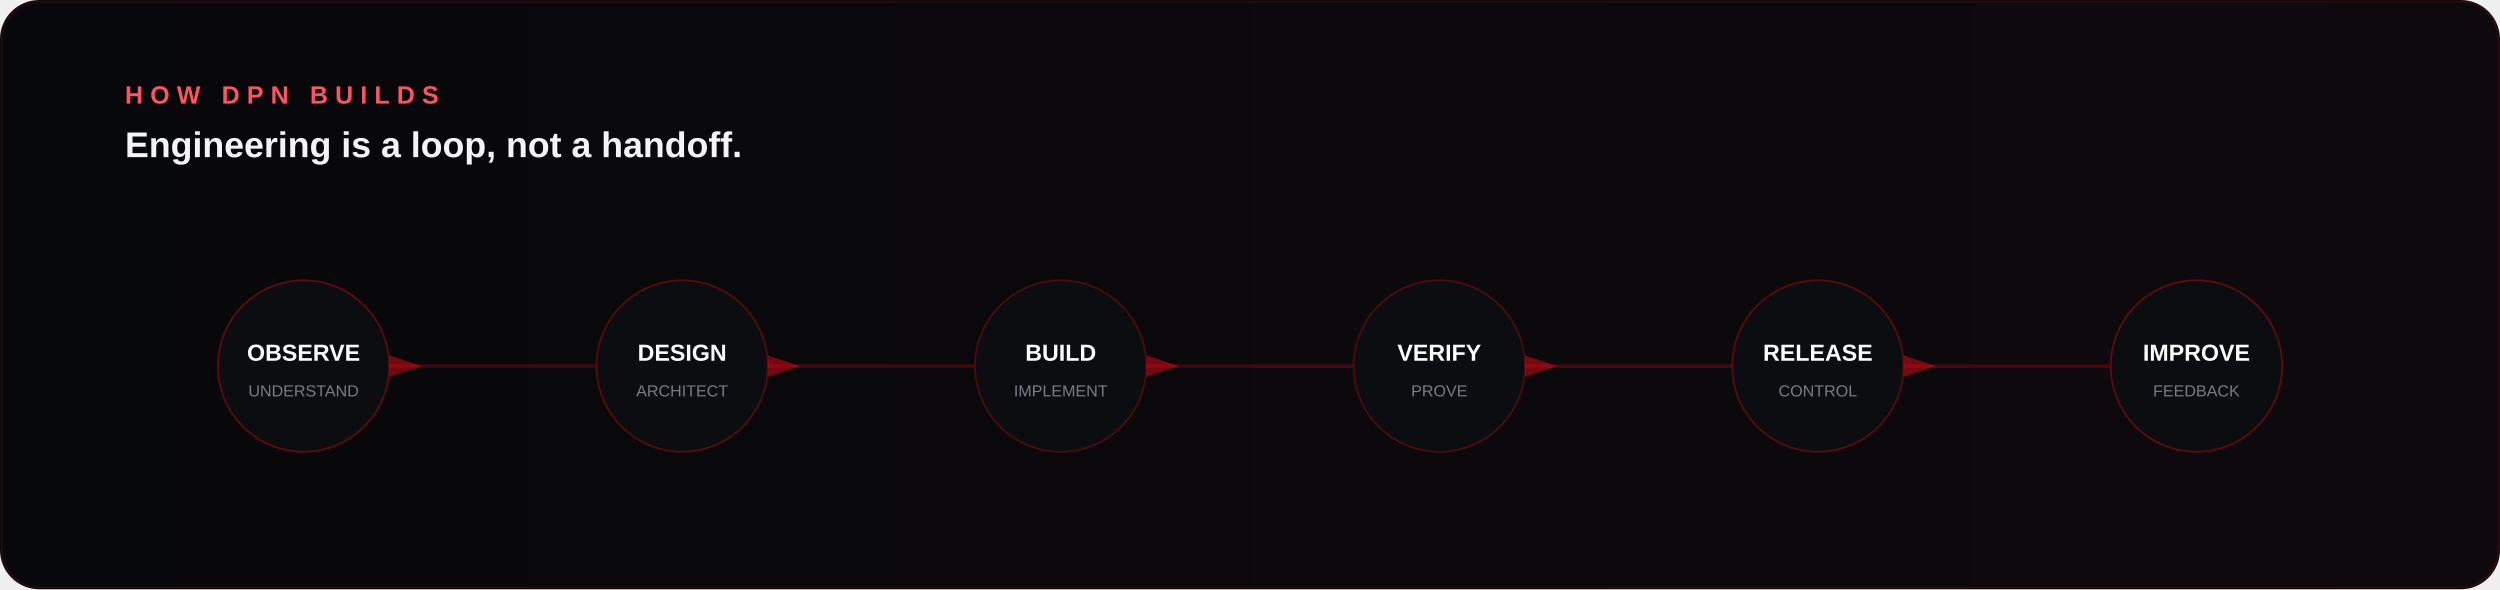
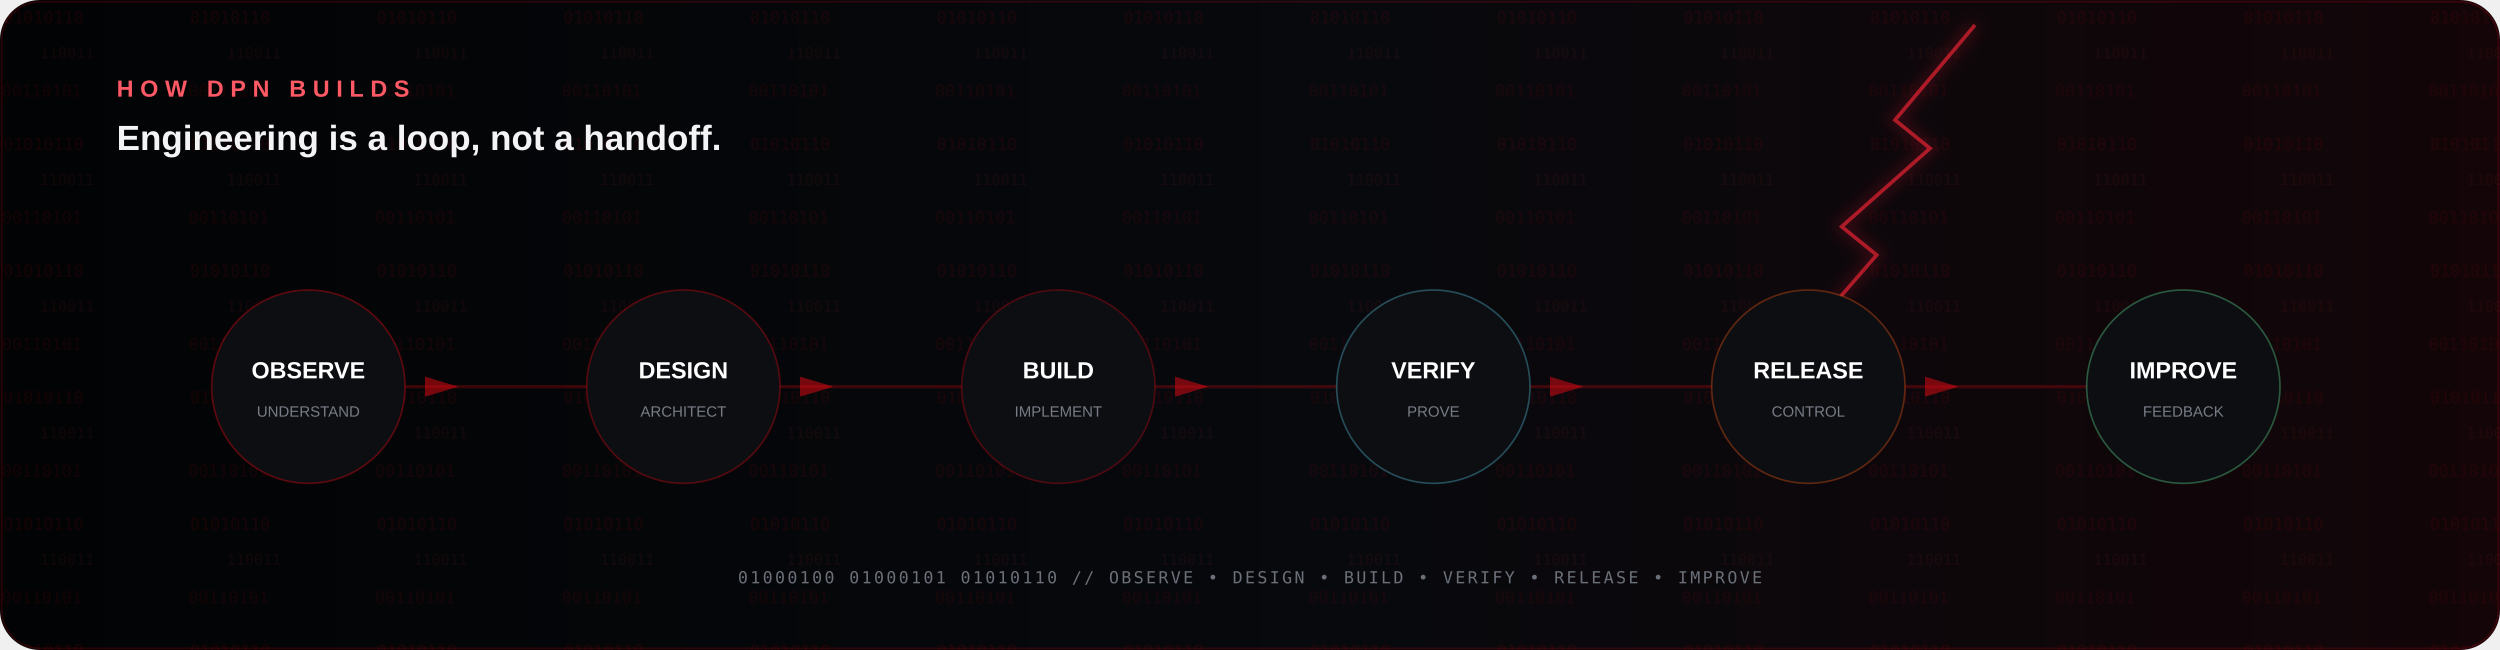
- <svg xmlns="http://www.w3.org/2000/svg" width="1400" height="330" viewBox="0 0 1400 330">
+ <svg xmlns="http://www.w3.org/2000/svg" width="1500" height="390" viewBox="0 0 1500 390" role="img" aria-labelledby="title desc">
  <defs>
    <linearGradient id="bg" x1="0" x2="1">
-       <stop stop-color="#07080b" />
-       <stop offset="1" stop-color="#0e090c" />
+       <stop stop-color="#020304" />
+       <stop offset=".55" stop-color="#08090d" />
+       <stop offset="1" stop-color="#130508" />
    </linearGradient>
+     <pattern id="bits" width="112" height="76" patternUnits="userSpaceOnUse">
+       <text x="2" y="14" font-family="Consolas,monospace" font-size="10" fill="#e50914" fill-opacity=".09">01010110</text>
+       <text x="24" y="35" font-family="Consolas,monospace" font-size="9" fill="#ff3342" fill-opacity=".06">110011</text>
+       <text x="1" y="58" font-family="Consolas,monospace" font-size="10" fill="#e50914" fill-opacity=".08">00110101</text>
+     </pattern>
+     <filter id="g">
+       <feGaussianBlur stdDeviation="4" />
+     </filter>
  </defs>
-   <rect width="1400" height="330" rx="22" fill="url(#bg)" />
-   <text x="70" y="58" font-family="Segoe UI,Arial,sans-serif" font-size="14" font-weight="800" fill="#ff5360" letter-spacing="4">HOW DPN BUILDS</text>
-   <text x="70" y="88" font-family="Segoe UI,Arial,sans-serif" font-size="20" font-weight="700" fill="#f4f4f6">Engineering is a loop, not a handoff.</text>
-   <path d="M155 205H1245" stroke="#e50914" stroke-opacity=".24" stroke-width="2" />
+   <rect width="1500" height="390" rx="24" fill="url(#bg)" />
+   <rect width="1500" height="390" rx="24" fill="url(#bits)" />
+   <path d="M1185 15 L1137 72 L1158 89 L1105 136 L1126 153 L1073 214" fill="none" stroke="#ff1f32" stroke-width="7" opacity=".18" filter="url(#g)" />
+   <path d="M1185 15 L1137 72 L1158 89 L1105 136 L1126 153 L1073 214" fill="none" stroke="#ff2637" stroke-width="2.2" opacity=".62" />
+   <text x="70" y="58" font-family="Segoe UI,Arial,sans-serif" font-size="14" font-weight="900" fill="#ff5966" letter-spacing="4">HOW DPN BUILDS</text>
+   <text x="70" y="90" font-family="Segoe UI,Arial,sans-serif" font-size="21" font-weight="800" fill="#f4f4f6">Engineering is a loop, not a handoff.</text>
+   <path d="M160 232H1340" stroke="#e50914" stroke-opacity=".24" stroke-width="2" />
  <g font-family="Segoe UI,Arial,sans-serif" text-anchor="middle">
-     <g transform="translate(170 205)">
-       <circle r="48" fill="#0c0d11" stroke="#e50914" stroke-opacity=".38" />
-       <text y="-3" font-size="13" font-weight="850" fill="#fff">OBSERVE</text>
-       <text y="17" font-size="9" fill="#777b84">UNDERSTAND</text>
+     <g transform="translate(185 232)">
+       <circle r="58" fill="#0d0e12" stroke="#e50914" stroke-opacity=".38" />
+       <text y="-5" font-size="14" font-weight="850" fill="#fff">OBSERVE</text>
+       <text y="18" font-size="9" fill="#777c85">UNDERSTAND</text>
    </g>
-     <g transform="translate(382 205)">
-       <circle r="48" fill="#0c0d11" stroke="#e50914" stroke-opacity=".34" />
-       <text y="-3" font-size="13" font-weight="850" fill="#fff">DESIGN</text>
-       <text y="17" font-size="9" fill="#777b84">ARCHITECT</text>
+     <g transform="translate(410 232)">
+       <circle r="58" fill="#0d0e12" stroke="#e50914" stroke-opacity=".34" />
+       <text y="-5" font-size="14" font-weight="850" fill="#fff">DESIGN</text>
+       <text y="18" font-size="9" fill="#777c85">ARCHITECT</text>
    </g>
-     <g transform="translate(594 205)">
-       <circle r="48" fill="#0c0d11" stroke="#e50914" stroke-opacity=".30" />
-       <text y="-3" font-size="13" font-weight="850" fill="#fff">BUILD</text>
-       <text y="17" font-size="9" fill="#777b84">IMPLEMENT</text>
+     <g transform="translate(635 232)">
+       <circle r="58" fill="#0d0e12" stroke="#e50914" stroke-opacity=".31" />
+       <text y="-5" font-size="14" font-weight="850" fill="#fff">BUILD</text>
+       <text y="18" font-size="9" fill="#777c85">IMPLEMENT</text>
    </g>
-     <g transform="translate(806 205)">
-       <circle r="48" fill="#0c0d11" stroke="#e50914" stroke-opacity=".30" />
-       <text y="-3" font-size="13" font-weight="850" fill="#fff">VERIFY</text>
-       <text y="17" font-size="9" fill="#777b84">PROVE</text>
+     <g transform="translate(860 232)">
+       <circle r="58" fill="#0d0e12" stroke="#5edfff" stroke-opacity=".31" />
+       <text y="-5" font-size="14" font-weight="850" fill="#fff">VERIFY</text>
+       <text y="18" font-size="9" fill="#777c85">PROVE</text>
    </g>
-     <g transform="translate(1018 205)">
-       <circle r="48" fill="#0c0d11" stroke="#e50914" stroke-opacity=".34" />
-       <text y="-3" font-size="13" font-weight="850" fill="#fff">RELEASE</text>
-       <text y="17" font-size="9" fill="#777b84">CONTROL</text>
+     <g transform="translate(1085 232)">
+       <circle r="58" fill="#0d0e12" stroke="#ff5b13" stroke-opacity=".34" />
+       <text y="-5" font-size="14" font-weight="850" fill="#fff">RELEASE</text>
+       <text y="18" font-size="9" fill="#777c85">CONTROL</text>
    </g>
-     <g transform="translate(1230 205)">
-       <circle r="48" fill="#0c0d11" stroke="#e50914" stroke-opacity=".38" />
-       <text y="-3" font-size="13" font-weight="850" fill="#fff">IMPROVE</text>
-       <text y="17" font-size="9" fill="#777b84">FEEDBACK</text>
+     <g transform="translate(1310 232)">
+       <circle r="58" fill="#0d0e12" stroke="#59d98e" stroke-opacity=".38" />
+       <text y="-5" font-size="14" font-weight="850" fill="#fff">IMPROVE</text>
+       <text y="18" font-size="9" fill="#777c85">FEEDBACK</text>
    </g>
  </g>
-   <g fill="#e50914" opacity=".48">
-     <path d="M218 199l18 6-18 6z" />
-     <path d="M430 199l18 6-18 6z" />
-     <path d="M642 199l18 6-18 6z" />
-     <path d="M854 199l18 6-18 6z" />
-     <path d="M1066 199l18 6-18 6z" />
+   <g fill="#e50914" opacity=".5">
+     <path d="M255 226l20 6-20 6z" />
+     <path d="M480 226l20 6-20 6z" />
+     <path d="M705 226l20 6-20 6z" />
+     <path d="M930 226l20 6-20 6z" />
+     <path d="M1155 226l20 6-20 6z" />
  </g>
-   <rect x="1" y="1" width="1398" height="328" rx="21" fill="none" stroke="#e50914" stroke-opacity=".15" />
+   <text x="750" y="350" text-anchor="middle" font-family="Consolas,monospace" font-size="10" fill="#6b7079" letter-spacing="1.4">01000100 01000101 01010110 // OBSERVE • DESIGN • BUILD • VERIFY • RELEASE • IMPROVE</text>
+   <rect x="1" y="1" width="1498" height="388" rx="23" fill="none" stroke="#e50914" stroke-opacity=".18" />
</svg>
